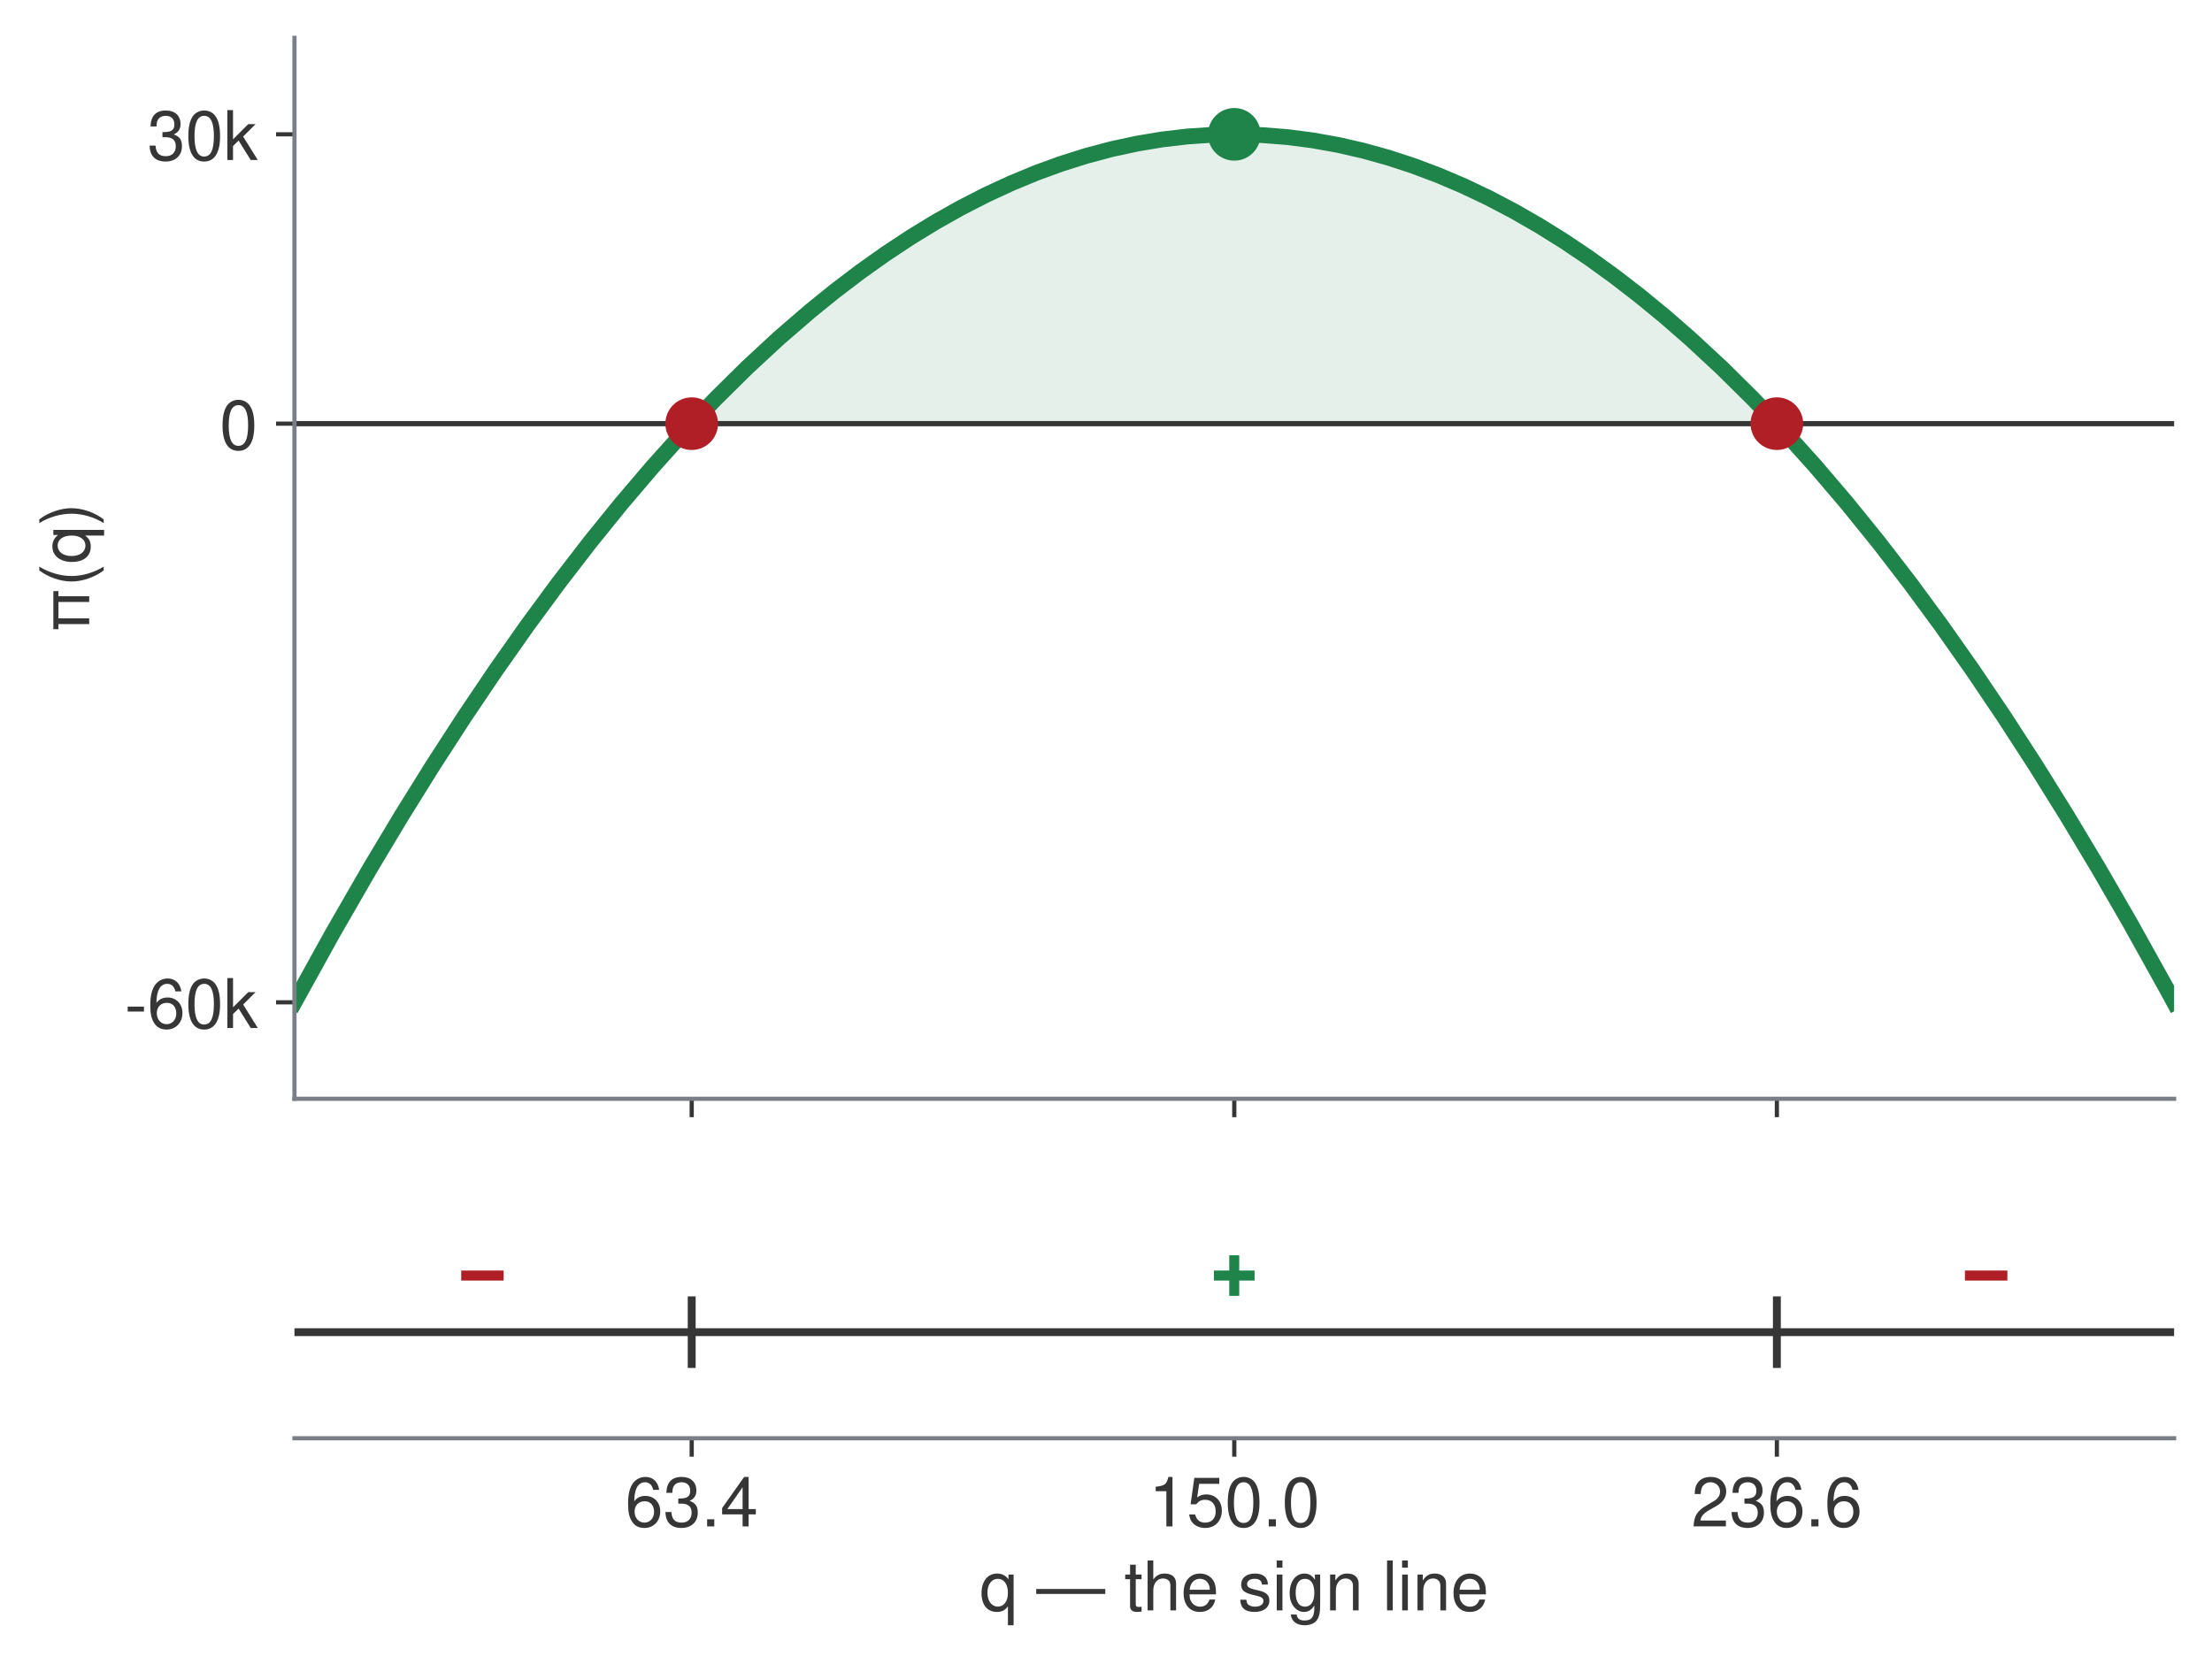
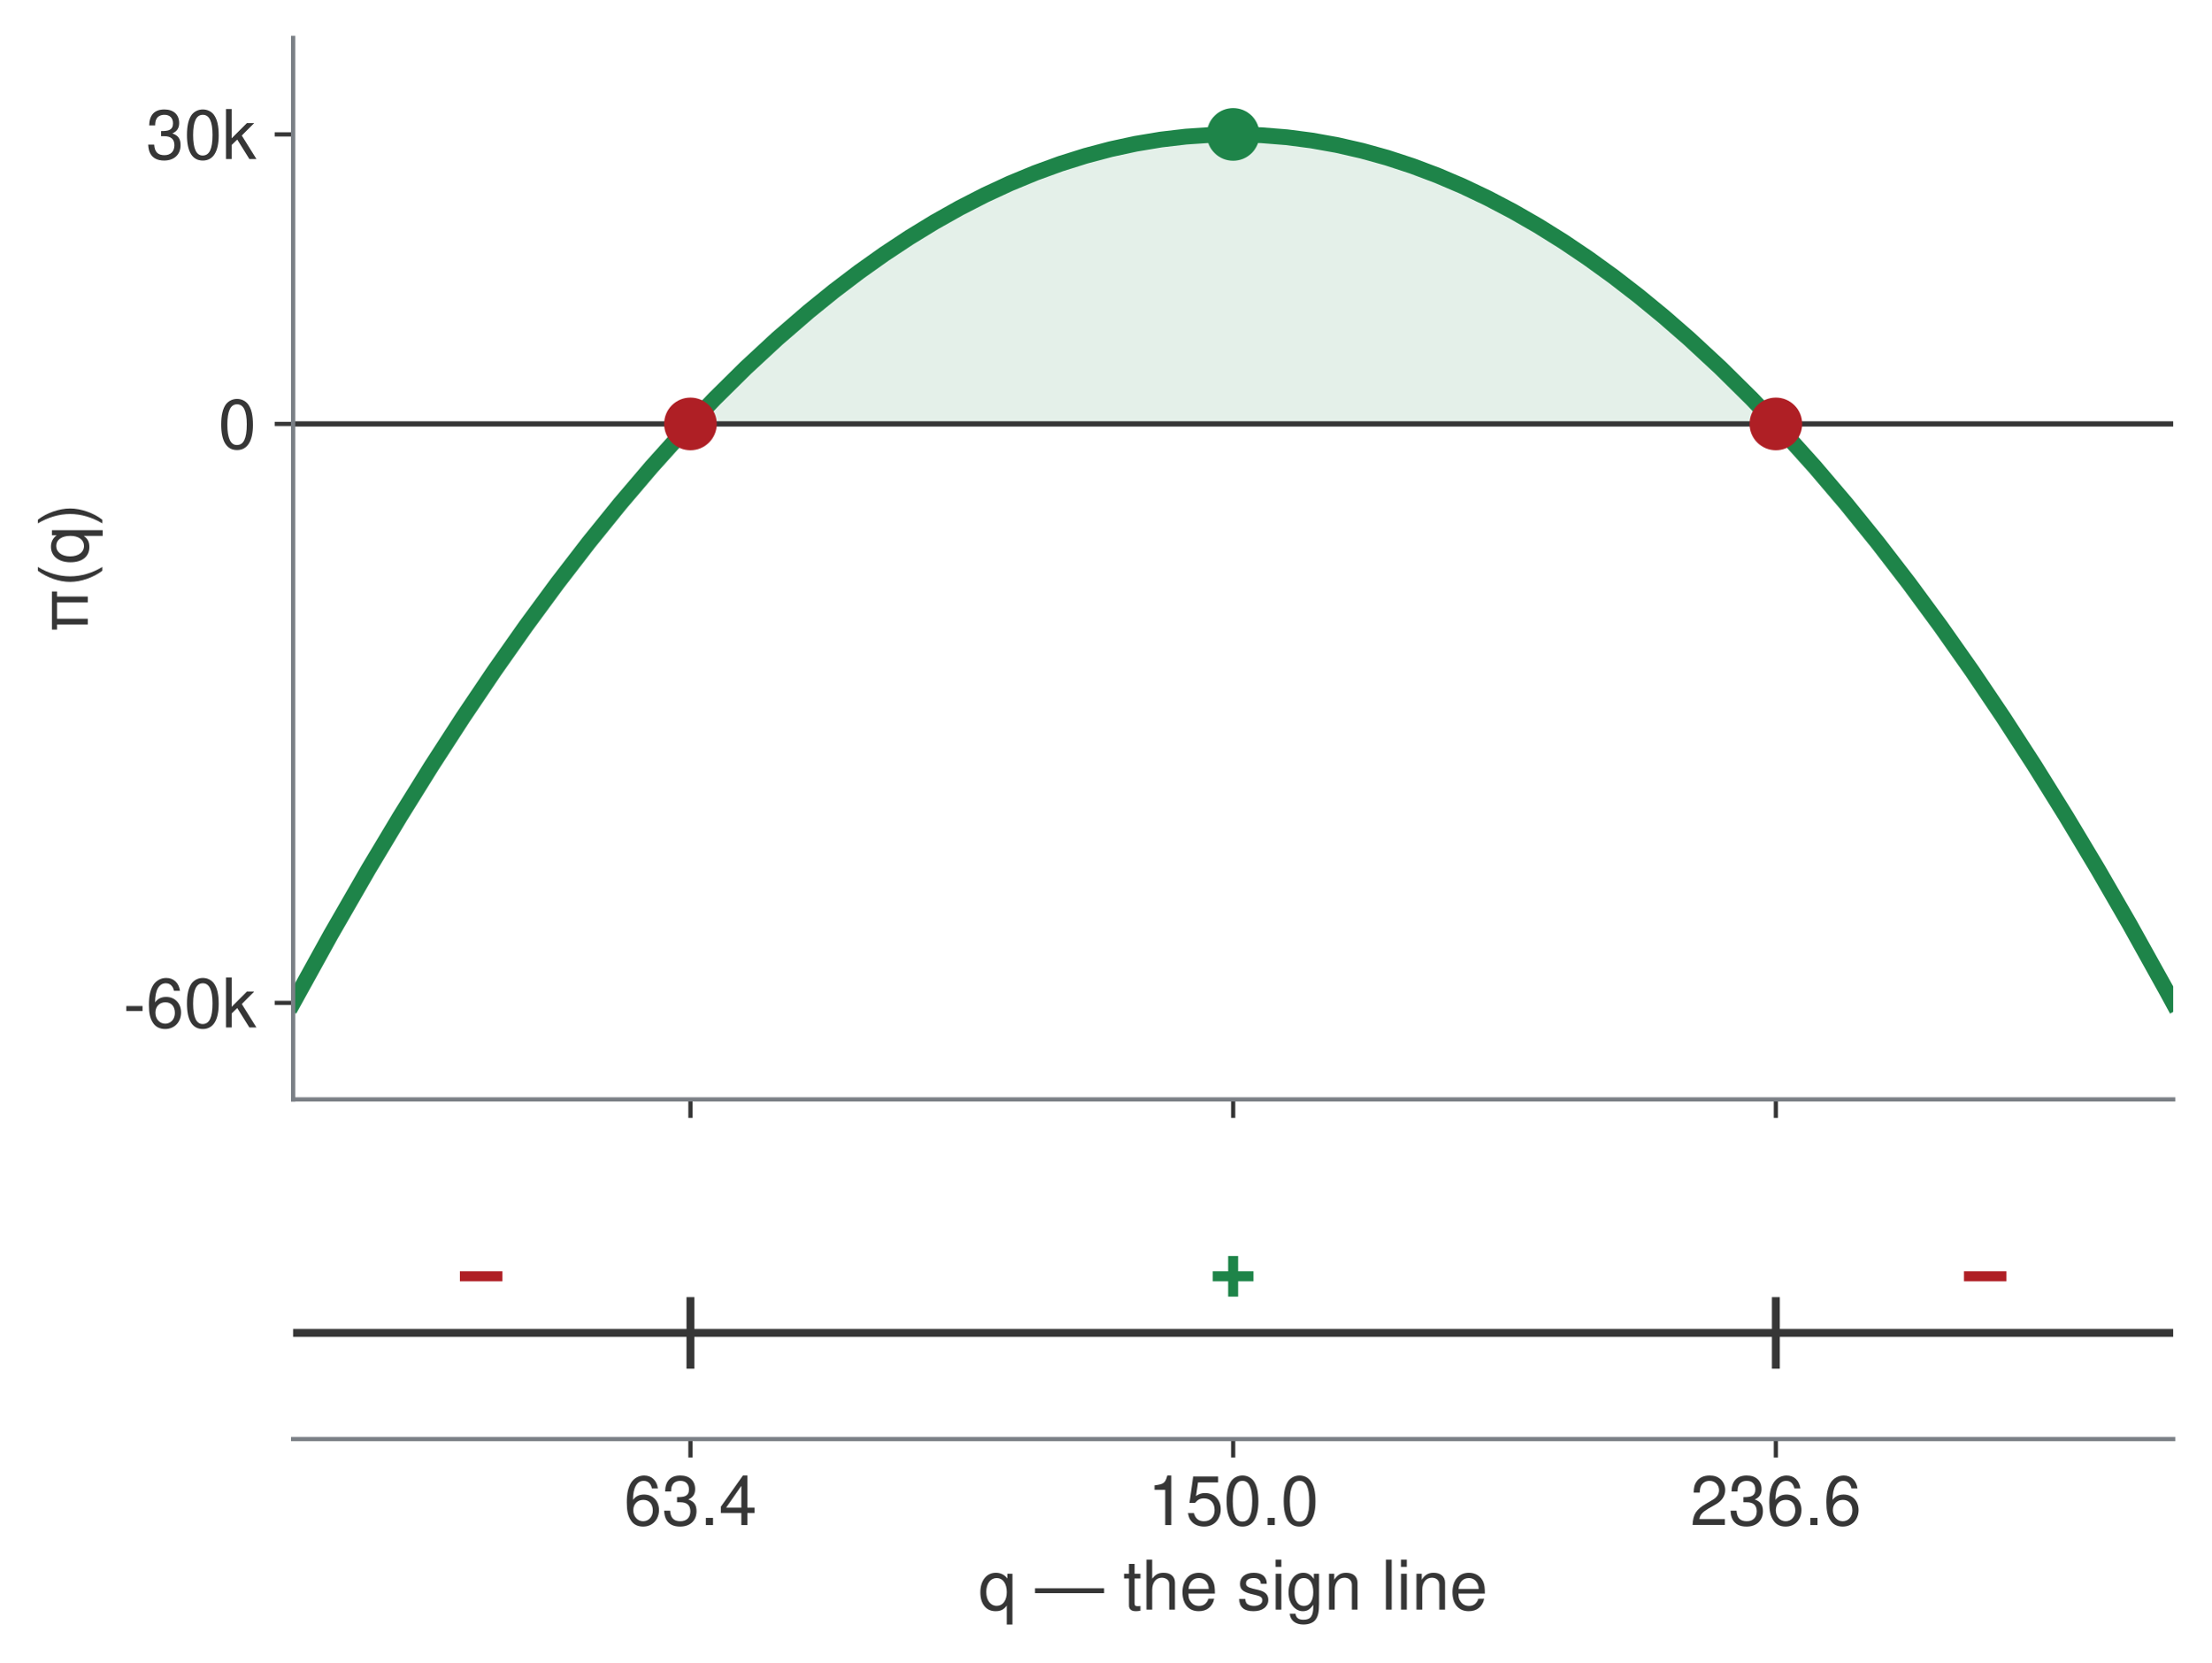
- <svg xmlns="http://www.w3.org/2000/svg" xmlns:xlink="http://www.w3.org/1999/xlink" width="420.267pt" height="316.097pt" viewBox="0 0 420.267 316.097" version="1.1">
+ <svg xmlns="http://www.w3.org/2000/svg" xmlns:xlink="http://www.w3.org/1999/xlink" width="419.995pt" height="315.779pt" viewBox="0 0 419.995 315.779" version="1.1">
  <defs>
    <style type="text/css">*{stroke-linejoin: round; stroke-linecap: butt}</style>
  </defs>
  <g id="figure_1">
    <g id="patch_1">
-       <path d="M 0 316.097  L 420.267 316.097  L 420.267 0  L 0 0  L 0 316.097  z " style="fill: none" />
+       <path d="M 0 315.779  L 419.995 315.779  L 419.995 0  L 0 0  L 0 315.779  z " style="fill: none" />
    </g>
    <g id="axes_1">
      <g id="patch_2">
-         <path d="M 55.947 208.8  L 413.067 208.8  L 413.067 7.2  L 55.947 7.2  L 55.947 208.8  z " style="fill: none" />
+         <path d="M 55.675 208.8  L 412.795 208.8  L 412.795 7.2  L 55.675 7.2  L 55.675 208.8  z " style="fill: none" />
      </g>
      <g id="FillBetweenPolyCollection_1">
        <defs>
-           <path id="md9c1135f8e" d="M 132.387 -235.588  L 132.387 -236.62  L 133.582 -237.875  L 134.776 -239.115  L 135.97 -240.34  L 137.165 -241.55  L 138.359 -242.746  L 139.553 -243.926  L 140.748 -245.092  L 141.942 -246.244  L 143.137 -247.38  L 144.331 -248.502  L 145.525 -249.609  L 146.72 -250.701  L 147.914 -251.779  L 149.108 -252.841  L 150.303 -253.889  L 151.497 -254.923  L 152.692 -255.941  L 153.886 -256.945  L 155.08 -257.934  L 156.275 -258.908  L 157.469 -259.867  L 158.664 -260.812  L 159.858 -261.742  L 161.052 -262.657  L 162.247 -263.557  L 163.441 -264.443  L 164.635 -265.314  L 165.83 -266.17  L 167.024 -267.011  L 168.219 -267.838  L 169.413 -268.649  L 170.607 -269.446  L 171.802 -270.229  L 172.996 -270.996  L 174.19 -271.749  L 175.385 -272.487  L 176.579 -273.21  L 177.774 -273.919  L 178.968 -274.612  L 180.162 -275.291  L 181.357 -275.956  L 182.551 -276.605  L 183.746 -277.24  L 184.94 -277.86  L 186.134 -278.465  L 187.329 -279.055  L 188.523 -279.631  L 189.717 -280.192  L 190.912 -280.738  L 192.106 -281.269  L 193.301 -281.786  L 194.495 -282.288  L 195.689 -282.775  L 196.884 -283.247  L 198.078 -283.705  L 199.272 -284.147  L 200.467 -284.576  L 201.661 -284.989  L 202.856 -285.387  L 204.05 -285.771  L 205.244 -286.14  L 206.439 -286.494  L 207.633 -286.834  L 208.828 -287.159  L 210.022 -287.469  L 211.216 -287.764  L 212.411 -288.044  L 213.605 -288.31  L 214.799 -288.561  L 215.994 -288.797  L 217.188 -289.018  L 218.383 -289.225  L 219.577 -289.417  L 220.771 -289.594  L 221.966 -289.756  L 223.16 -289.904  L 224.354 -290.037  L 225.549 -290.155  L 226.743 -290.258  L 227.938 -290.347  L 229.132 -290.421  L 230.326 -290.48  L 231.521 -290.524  L 232.715 -290.553  L 233.91 -290.568  L 235.104 -290.568  L 236.298 -290.553  L 237.493 -290.524  L 238.687 -290.48  L 239.881 -290.421  L 241.076 -290.347  L 242.27 -290.258  L 243.465 -290.155  L 244.659 -290.037  L 245.853 -289.904  L 247.048 -289.756  L 248.242 -289.594  L 249.436 -289.417  L 250.631 -289.225  L 251.825 -289.018  L 253.02 -288.797  L 254.214 -288.561  L 255.408 -288.31  L 256.603 -288.044  L 257.797 -287.764  L 258.992 -287.469  L 260.186 -287.159  L 261.38 -286.834  L 262.575 -286.494  L 263.769 -286.14  L 264.963 -285.771  L 266.158 -285.387  L 267.352 -284.989  L 268.547 -284.576  L 269.741 -284.147  L 270.935 -283.705  L 272.13 -283.247  L 273.324 -282.775  L 274.518 -282.288  L 275.713 -281.786  L 276.907 -281.269  L 278.102 -280.738  L 279.296 -280.192  L 280.49 -279.631  L 281.685 -279.055  L 282.879 -278.465  L 284.074 -277.86  L 285.268 -277.24  L 286.462 -276.605  L 287.657 -275.956  L 288.851 -275.291  L 290.045 -274.612  L 291.24 -273.919  L 292.434 -273.21  L 293.629 -272.487  L 294.823 -271.749  L 296.017 -270.996  L 297.212 -270.229  L 298.406 -269.446  L 299.6 -268.649  L 300.795 -267.838  L 301.989 -267.011  L 303.184 -266.17  L 304.378 -265.314  L 305.572 -264.443  L 306.767 -263.557  L 307.961 -262.657  L 309.156 -261.742  L 310.35 -260.812  L 311.544 -259.867  L 312.739 -258.908  L 313.933 -257.934  L 315.127 -256.945  L 316.322 -255.941  L 317.516 -254.923  L 318.711 -253.889  L 319.905 -252.841  L 321.099 -251.779  L 322.294 -250.701  L 323.488 -249.609  L 324.683 -248.502  L 325.877 -247.38  L 327.071 -246.244  L 328.266 -245.092  L 329.46 -243.926  L 330.654 -242.746  L 331.849 -241.55  L 333.043 -240.34  L 334.238 -239.115  L 335.432 -237.875  L 336.626 -236.62  L 336.626 -235.588  L 336.626 -235.588  L 335.432 -235.588  L 334.238 -235.588  L 333.043 -235.588  L 331.849 -235.588  L 330.654 -235.588  L 329.46 -235.588  L 328.266 -235.588  L 327.071 -235.588  L 325.877 -235.588  L 324.683 -235.588  L 323.488 -235.588  L 322.294 -235.588  L 321.099 -235.588  L 319.905 -235.588  L 318.711 -235.588  L 317.516 -235.588  L 316.322 -235.588  L 315.127 -235.588  L 313.933 -235.588  L 312.739 -235.588  L 311.544 -235.588  L 310.35 -235.588  L 309.156 -235.588  L 307.961 -235.588  L 306.767 -235.588  L 305.572 -235.588  L 304.378 -235.588  L 303.184 -235.588  L 301.989 -235.588  L 300.795 -235.588  L 299.6 -235.588  L 298.406 -235.588  L 297.212 -235.588  L 296.017 -235.588  L 294.823 -235.588  L 293.629 -235.588  L 292.434 -235.588  L 291.24 -235.588  L 290.045 -235.588  L 288.851 -235.588  L 287.657 -235.588  L 286.462 -235.588  L 285.268 -235.588  L 284.074 -235.588  L 282.879 -235.588  L 281.685 -235.588  L 280.49 -235.588  L 279.296 -235.588  L 278.102 -235.588  L 276.907 -235.588  L 275.713 -235.588  L 274.518 -235.588  L 273.324 -235.588  L 272.13 -235.588  L 270.935 -235.588  L 269.741 -235.588  L 268.547 -235.588  L 267.352 -235.588  L 266.158 -235.588  L 264.963 -235.588  L 263.769 -235.588  L 262.575 -235.588  L 261.38 -235.588  L 260.186 -235.588  L 258.992 -235.588  L 257.797 -235.588  L 256.603 -235.588  L 255.408 -235.588  L 254.214 -235.588  L 253.02 -235.588  L 251.825 -235.588  L 250.631 -235.588  L 249.436 -235.588  L 248.242 -235.588  L 247.048 -235.588  L 245.853 -235.588  L 244.659 -235.588  L 243.465 -235.588  L 242.27 -235.588  L 241.076 -235.588  L 239.881 -235.588  L 238.687 -235.588  L 237.493 -235.588  L 236.298 -235.588  L 235.104 -235.588  L 233.91 -235.588  L 232.715 -235.588  L 231.521 -235.588  L 230.326 -235.588  L 229.132 -235.588  L 227.938 -235.588  L 226.743 -235.588  L 225.549 -235.588  L 224.354 -235.588  L 223.16 -235.588  L 221.966 -235.588  L 220.771 -235.588  L 219.577 -235.588  L 218.383 -235.588  L 217.188 -235.588  L 215.994 -235.588  L 214.799 -235.588  L 213.605 -235.588  L 212.411 -235.588  L 211.216 -235.588  L 210.022 -235.588  L 208.828 -235.588  L 207.633 -235.588  L 206.439 -235.588  L 205.244 -235.588  L 204.05 -235.588  L 202.856 -235.588  L 201.661 -235.588  L 200.467 -235.588  L 199.272 -235.588  L 198.078 -235.588  L 196.884 -235.588  L 195.689 -235.588  L 194.495 -235.588  L 193.301 -235.588  L 192.106 -235.588  L 190.912 -235.588  L 189.717 -235.588  L 188.523 -235.588  L 187.329 -235.588  L 186.134 -235.588  L 184.94 -235.588  L 183.746 -235.588  L 182.551 -235.588  L 181.357 -235.588  L 180.162 -235.588  L 178.968 -235.588  L 177.774 -235.588  L 176.579 -235.588  L 175.385 -235.588  L 174.19 -235.588  L 172.996 -235.588  L 171.802 -235.588  L 170.607 -235.588  L 169.413 -235.588  L 168.219 -235.588  L 167.024 -235.588  L 165.83 -235.588  L 164.635 -235.588  L 163.441 -235.588  L 162.247 -235.588  L 161.052 -235.588  L 159.858 -235.588  L 158.664 -235.588  L 157.469 -235.588  L 156.275 -235.588  L 155.08 -235.588  L 153.886 -235.588  L 152.692 -235.588  L 151.497 -235.588  L 150.303 -235.588  L 149.108 -235.588  L 147.914 -235.588  L 146.72 -235.588  L 145.525 -235.588  L 144.331 -235.588  L 143.137 -235.588  L 141.942 -235.588  L 140.748 -235.588  L 139.553 -235.588  L 138.359 -235.588  L 137.165 -235.588  L 135.97 -235.588  L 134.776 -235.588  L 133.582 -235.588  L 132.387 -235.588  z " style="stroke: #1e8449; stroke-opacity: 0.12" />
+           <path id="m64be70739b" d="M 132.115 -235.27  L 132.115 -236.302  L 133.309 -237.557  L 134.504 -238.797  L 135.698 -240.022  L 136.892 -241.232  L 138.087 -242.428  L 139.281 -243.608  L 140.476 -244.774  L 141.67 -245.926  L 142.864 -247.062  L 144.059 -248.184  L 145.253 -249.291  L 146.448 -250.383  L 147.642 -251.461  L 148.836 -252.524  L 150.031 -253.571  L 151.225 -254.605  L 152.419 -255.623  L 153.614 -256.627  L 154.808 -257.616  L 156.003 -258.59  L 157.197 -259.549  L 158.391 -260.494  L 159.586 -261.424  L 160.78 -262.339  L 161.974 -263.239  L 163.169 -264.125  L 164.363 -264.996  L 165.558 -265.852  L 166.752 -266.693  L 167.946 -267.52  L 169.141 -268.332  L 170.335 -269.129  L 171.53 -269.911  L 172.724 -270.678  L 173.918 -271.431  L 175.113 -272.169  L 176.307 -272.892  L 177.501 -273.601  L 178.696 -274.295  L 179.89 -274.974  L 181.085 -275.638  L 182.279 -276.287  L 183.473 -276.922  L 184.668 -277.542  L 185.862 -278.147  L 187.056 -278.737  L 188.251 -279.313  L 189.445 -279.874  L 190.64 -280.42  L 191.834 -280.951  L 193.028 -281.468  L 194.223 -281.97  L 195.417 -282.457  L 196.612 -282.929  L 197.806 -283.387  L 199 -283.83  L 200.195 -284.258  L 201.389 -284.671  L 202.583 -285.069  L 203.778 -285.453  L 204.972 -285.822  L 206.167 -286.176  L 207.361 -286.516  L 208.555 -286.841  L 209.75 -287.151  L 210.944 -287.446  L 212.138 -287.726  L 213.333 -287.992  L 214.527 -288.243  L 215.722 -288.479  L 216.916 -288.7  L 218.11 -288.907  L 219.305 -289.099  L 220.499 -289.276  L 221.694 -289.438  L 222.888 -289.586  L 224.082 -289.719  L 225.277 -289.837  L 226.471 -289.94  L 227.665 -290.029  L 228.86 -290.103  L 230.054 -290.162  L 231.249 -290.206  L 232.443 -290.235  L 233.637 -290.25  L 234.832 -290.25  L 236.026 -290.235  L 237.22 -290.206  L 238.415 -290.162  L 239.609 -290.103  L 240.804 -290.029  L 241.998 -289.94  L 243.192 -289.837  L 244.387 -289.719  L 245.581 -289.586  L 246.776 -289.438  L 247.97 -289.276  L 249.164 -289.099  L 250.359 -288.907  L 251.553 -288.7  L 252.747 -288.479  L 253.942 -288.243  L 255.136 -287.992  L 256.331 -287.726  L 257.525 -287.446  L 258.719 -287.151  L 259.914 -286.841  L 261.108 -286.516  L 262.302 -286.176  L 263.497 -285.822  L 264.691 -285.453  L 265.886 -285.069  L 267.08 -284.671  L 268.274 -284.258  L 269.469 -283.83  L 270.663 -283.387  L 271.858 -282.929  L 273.052 -282.457  L 274.246 -281.97  L 275.441 -281.468  L 276.635 -280.951  L 277.829 -280.42  L 279.024 -279.874  L 280.218 -279.313  L 281.413 -278.737  L 282.607 -278.147  L 283.801 -277.542  L 284.996 -276.922  L 286.19 -276.287  L 287.384 -275.638  L 288.579 -274.974  L 289.773 -274.295  L 290.968 -273.601  L 292.162 -272.892  L 293.356 -272.169  L 294.551 -271.431  L 295.745 -270.678  L 296.94 -269.911  L 298.134 -269.129  L 299.328 -268.332  L 300.523 -267.52  L 301.717 -266.693  L 302.911 -265.852  L 304.106 -264.996  L 305.3 -264.125  L 306.495 -263.239  L 307.689 -262.339  L 308.883 -261.424  L 310.078 -260.494  L 311.272 -259.549  L 312.467 -258.59  L 313.661 -257.616  L 314.855 -256.627  L 316.05 -255.623  L 317.244 -254.605  L 318.438 -253.571  L 319.633 -252.524  L 320.827 -251.461  L 322.022 -250.383  L 323.216 -249.291  L 324.41 -248.184  L 325.605 -247.062  L 326.799 -245.926  L 327.993 -244.774  L 329.188 -243.608  L 330.382 -242.428  L 331.577 -241.232  L 332.771 -240.022  L 333.965 -238.797  L 335.16 -237.557  L 336.354 -236.302  L 336.354 -235.27  L 336.354 -235.27  L 335.16 -235.27  L 333.965 -235.27  L 332.771 -235.27  L 331.577 -235.27  L 330.382 -235.27  L 329.188 -235.27  L 327.993 -235.27  L 326.799 -235.27  L 325.605 -235.27  L 324.41 -235.27  L 323.216 -235.27  L 322.022 -235.27  L 320.827 -235.27  L 319.633 -235.27  L 318.438 -235.27  L 317.244 -235.27  L 316.05 -235.27  L 314.855 -235.27  L 313.661 -235.27  L 312.467 -235.27  L 311.272 -235.27  L 310.078 -235.27  L 308.883 -235.27  L 307.689 -235.27  L 306.495 -235.27  L 305.3 -235.27  L 304.106 -235.27  L 302.911 -235.27  L 301.717 -235.27  L 300.523 -235.27  L 299.328 -235.27  L 298.134 -235.27  L 296.94 -235.27  L 295.745 -235.27  L 294.551 -235.27  L 293.356 -235.27  L 292.162 -235.27  L 290.968 -235.27  L 289.773 -235.27  L 288.579 -235.27  L 287.384 -235.27  L 286.19 -235.27  L 284.996 -235.27  L 283.801 -235.27  L 282.607 -235.27  L 281.413 -235.27  L 280.218 -235.27  L 279.024 -235.27  L 277.829 -235.27  L 276.635 -235.27  L 275.441 -235.27  L 274.246 -235.27  L 273.052 -235.27  L 271.858 -235.27  L 270.663 -235.27  L 269.469 -235.27  L 268.274 -235.27  L 267.08 -235.27  L 265.886 -235.27  L 264.691 -235.27  L 263.497 -235.27  L 262.302 -235.27  L 261.108 -235.27  L 259.914 -235.27  L 258.719 -235.27  L 257.525 -235.27  L 256.331 -235.27  L 255.136 -235.27  L 253.942 -235.27  L 252.747 -235.27  L 251.553 -235.27  L 250.359 -235.27  L 249.164 -235.27  L 247.97 -235.27  L 246.776 -235.27  L 245.581 -235.27  L 244.387 -235.27  L 243.192 -235.27  L 241.998 -235.27  L 240.804 -235.27  L 239.609 -235.27  L 238.415 -235.27  L 237.22 -235.27  L 236.026 -235.27  L 234.832 -235.27  L 233.637 -235.27  L 232.443 -235.27  L 231.249 -235.27  L 230.054 -235.27  L 228.86 -235.27  L 227.665 -235.27  L 226.471 -235.27  L 225.277 -235.27  L 224.082 -235.27  L 222.888 -235.27  L 221.694 -235.27  L 220.499 -235.27  L 219.305 -235.27  L 218.11 -235.27  L 216.916 -235.27  L 215.722 -235.27  L 214.527 -235.27  L 213.333 -235.27  L 212.138 -235.27  L 210.944 -235.27  L 209.75 -235.27  L 208.555 -235.27  L 207.361 -235.27  L 206.167 -235.27  L 204.972 -235.27  L 203.778 -235.27  L 202.583 -235.27  L 201.389 -235.27  L 200.195 -235.27  L 199 -235.27  L 197.806 -235.27  L 196.612 -235.27  L 195.417 -235.27  L 194.223 -235.27  L 193.028 -235.27  L 191.834 -235.27  L 190.64 -235.27  L 189.445 -235.27  L 188.251 -235.27  L 187.056 -235.27  L 185.862 -235.27  L 184.668 -235.27  L 183.473 -235.27  L 182.279 -235.27  L 181.085 -235.27  L 179.89 -235.27  L 178.696 -235.27  L 177.501 -235.27  L 176.307 -235.27  L 175.113 -235.27  L 173.918 -235.27  L 172.724 -235.27  L 171.53 -235.27  L 170.335 -235.27  L 169.141 -235.27  L 167.946 -235.27  L 166.752 -235.27  L 165.558 -235.27  L 164.363 -235.27  L 163.169 -235.27  L 161.974 -235.27  L 160.78 -235.27  L 159.586 -235.27  L 158.391 -235.27  L 157.197 -235.27  L 156.003 -235.27  L 154.808 -235.27  L 153.614 -235.27  L 152.419 -235.27  L 151.225 -235.27  L 150.031 -235.27  L 148.836 -235.27  L 147.642 -235.27  L 146.448 -235.27  L 145.253 -235.27  L 144.059 -235.27  L 142.864 -235.27  L 141.67 -235.27  L 140.476 -235.27  L 139.281 -235.27  L 138.087 -235.27  L 136.892 -235.27  L 135.698 -235.27  L 134.504 -235.27  L 133.309 -235.27  L 132.115 -235.27  z " style="stroke: #1e8449; stroke-opacity: 0.12" />
        </defs>
-         <g clip-path="url(#p215c92e800)">
-           <use xlink:href="#md9c1135f8e" x="0" y="316.097" style="fill: #1e8449; fill-opacity: 0.12; stroke: #1e8449; stroke-opacity: 0.12" />
+         <g clip-path="url(#p2e5db8bab7)">
+           <use xlink:href="#m64be70739b" x="0" y="315.779" style="fill: #1e8449; fill-opacity: 0.12; stroke: #1e8449; stroke-opacity: 0.12" />
        </g>
      </g>
      <g id="matplotlib.axis_1">
        <g id="xtick_1">
          <g id="line2d_1">
            <defs>
-               <path id="m47dff48ed7" d="M 0 0  L 0 3.5  " style="stroke: #363636; stroke-width: 0.8" />
+               <path id="me9204f0bdf" d="M 0 0  L 0 3.5  " style="stroke: #363636; stroke-width: 0.8" />
            </defs>
            <g>
-               <use xlink:href="#m47dff48ed7" x="131.418" y="208.8" style="fill: #363636; stroke: #363636; stroke-width: 0.8" />
+               <use xlink:href="#me9204f0bdf" x="131.146" y="208.8" style="fill: #363636; stroke: #363636; stroke-width: 0.8" />
            </g>
          </g>
        </g>
        <g id="xtick_2">
          <g id="line2d_2">
            <g>
-               <use xlink:href="#m47dff48ed7" x="234.507" y="208.8" style="fill: #363636; stroke: #363636; stroke-width: 0.8" />
+               <use xlink:href="#me9204f0bdf" x="234.235" y="208.8" style="fill: #363636; stroke: #363636; stroke-width: 0.8" />
            </g>
          </g>
        </g>
        <g id="xtick_3">
          <g id="line2d_3">
            <g>
-               <use xlink:href="#m47dff48ed7" x="337.595" y="208.8" style="fill: #363636; stroke: #363636; stroke-width: 0.8" />
+               <use xlink:href="#me9204f0bdf" x="337.323" y="208.8" style="fill: #363636; stroke: #363636; stroke-width: 0.8" />
            </g>
          </g>
        </g>
      </g>
      <g id="matplotlib.axis_2">
        <g id="ytick_1">
          <g id="line2d_4">
            <defs>
-               <path id="m8836c64fd2" d="M 0 0  L -3.5 0  " style="stroke: #363636; stroke-width: 0.8" />
+               <path id="mfa2b23b897" d="M 0 0  L -3.5 0  " style="stroke: #363636; stroke-width: 0.8" />
            </defs>
            <g>
-               <use xlink:href="#m8836c64fd2" x="55.947" y="190.473" style="fill: #363636; stroke: #363636; stroke-width: 0.8" />
+               <use xlink:href="#mfa2b23b897" x="55.675" y="190.473" style="fill: #363636; stroke: #363636; stroke-width: 0.8" />
            </g>
          </g>
          <g id="text_1">
-             <text style="font-size: 13px; font-family: 'Source Sans 3', 'Source Sans Pro', 'Helvetica', 'Arial'; text-anchor: end; fill: #363636" x="48.947" y="195.348" transform="rotate(-0 48.94672 195.3477)">-60k</text>
+             <text style="font-size: 13px; font-family: 'Source Sans 3', 'Source Sans Pro', 'Helvetica', 'Arial'; text-anchor: end; fill: #363636" x="48.675" y="195.135" transform="rotate(-0 48.67453 195.1355)">-60k</text>
          </g>
        </g>
        <g id="ytick_2">
          <g id="line2d_5">
            <g>
-               <use xlink:href="#m8836c64fd2" x="55.947" y="80.509" style="fill: #363636; stroke: #363636; stroke-width: 0.8" />
+               <use xlink:href="#mfa2b23b897" x="55.675" y="80.509" style="fill: #363636; stroke: #363636; stroke-width: 0.8" />
            </g>
          </g>
          <g id="text_2">
-             <text style="font-size: 13px; font-family: 'Source Sans 3', 'Source Sans Pro', 'Helvetica', 'Arial'; text-anchor: end; fill: #363636" x="48.947" y="85.384" transform="rotate(-0 48.94672 85.38409)">0</text>
+             <text style="font-size: 13px; font-family: 'Source Sans 3', 'Source Sans Pro', 'Helvetica', 'Arial'; text-anchor: end; fill: #363636" x="48.675" y="85.172" transform="rotate(-0 48.67453 85.17182)">0</text>
          </g>
        </g>
        <g id="ytick_3">
          <g id="line2d_6">
            <g>
-               <use xlink:href="#m8836c64fd2" x="55.947" y="25.527" style="fill: #363636; stroke: #363636; stroke-width: 0.8" />
+               <use xlink:href="#mfa2b23b897" x="55.675" y="25.527" style="fill: #363636; stroke: #363636; stroke-width: 0.8" />
            </g>
          </g>
          <g id="text_3">
-             <text style="font-size: 13px; font-family: 'Source Sans 3', 'Source Sans Pro', 'Helvetica', 'Arial'; text-anchor: end; fill: #363636" x="48.947" y="30.402" transform="rotate(-0 48.94672 30.40227)">30k</text>
+             <text style="font-size: 13px; font-family: 'Source Sans 3', 'Source Sans Pro', 'Helvetica', 'Arial'; text-anchor: end; fill: #363636" x="48.675" y="30.19" transform="rotate(-0 48.67453 30.19001)">30k</text>
          </g>
        </g>
        <g id="text_4">
-           <text style="font-size: 13px; font-family: 'Source Sans 3', 'Source Sans Pro', 'Helvetica', 'Arial'; text-anchor: middle; fill: #363636" x="16.95" y="108" transform="rotate(-90 16.95 108)">π(q)</text>
+           <text style="font-size: 13px; font-family: 'Source Sans 3', 'Source Sans Pro', 'Helvetica', 'Arial'; text-anchor: middle; fill: #363636" x="16.678" y="108" transform="rotate(-90 16.67781 108)">π(q)</text>
        </g>
      </g>
      <g id="line2d_7">
-         <path d="M 55.947 190.473  L 63.113 177.499  L 70.279 165.056  L 76.251 155.093  L 82.223 145.499  L 88.195 136.274  L 94.167 127.418  L 100.139 118.931  L 106.111 110.813  L 112.083 103.064  L 118.055 95.684  L 124.026 88.673  L 129.998 82.031  L 135.97 75.758  L 141.942 69.854  L 147.914 64.319  L 153.886 59.153  L 158.664 55.285  L 163.441 51.654  L 168.219 48.26  L 172.996 45.101  L 177.774 42.178  L 182.551 39.492  L 187.329 37.042  L 192.106 34.828  L 196.884 32.85  L 201.661 31.108  L 206.439 29.603  L 211.216 28.334  L 215.994 27.3  L 220.771 26.503  L 225.549 25.942  L 230.326 25.618  L 235.104 25.529  L 239.881 25.677  L 244.659 26.06  L 249.436 26.68  L 254.214 27.536  L 258.992 28.629  L 263.769 29.957  L 268.547 31.522  L 273.324 33.322  L 278.102 35.359  L 282.879 37.632  L 287.657 40.142  L 292.434 42.887  L 297.212 45.868  L 301.989 49.086  L 306.767 52.54  L 311.544 56.23  L 316.322 60.156  L 321.099 64.319  L 327.071 69.854  L 333.043 75.758  L 339.015 82.031  L 344.987 88.673  L 350.959 95.684  L 356.931 103.064  L 362.903 110.813  L 368.875 118.931  L 374.847 127.418  L 380.818 136.274  L 386.79 145.499  L 392.762 155.093  L 398.734 165.056  L 404.706 175.388  L 411.872 188.273  L 413.067 190.473  L 413.067 190.473  " clip-path="url(#p215c92e800)" style="fill: none; stroke: #1e8449; stroke-width: 3; stroke-linecap: square" />
+         <path d="M 55.675 190.473  L 62.841 177.499  L 70.007 165.056  L 75.979 155.093  L 81.951 145.499  L 87.923 136.274  L 93.895 127.418  L 99.867 118.931  L 105.839 110.813  L 111.81 103.064  L 117.782 95.684  L 123.754 88.673  L 129.726 82.031  L 135.698 75.758  L 141.67 69.854  L 147.642 64.319  L 153.614 59.153  L 158.391 55.285  L 163.169 51.654  L 167.946 48.26  L 172.724 45.101  L 177.501 42.178  L 182.279 39.492  L 187.056 37.042  L 191.834 34.828  L 196.612 32.85  L 201.389 31.108  L 206.167 29.603  L 210.944 28.334  L 215.722 27.3  L 220.499 26.503  L 225.277 25.942  L 230.054 25.618  L 234.832 25.529  L 239.609 25.677  L 244.387 26.06  L 249.164 26.68  L 253.942 27.536  L 258.719 28.629  L 263.497 29.957  L 268.274 31.522  L 273.052 33.322  L 277.829 35.359  L 282.607 37.632  L 287.384 40.142  L 292.162 42.887  L 296.94 45.868  L 301.717 49.086  L 306.495 52.54  L 311.272 56.23  L 316.05 60.156  L 320.827 64.319  L 326.799 69.854  L 332.771 75.758  L 338.743 82.031  L 344.715 88.673  L 350.687 95.684  L 356.659 103.064  L 362.631 110.813  L 368.602 118.931  L 374.574 127.418  L 380.546 136.274  L 386.518 145.499  L 392.49 155.093  L 398.462 165.056  L 404.434 175.388  L 411.6 188.273  L 412.795 190.473  L 412.795 190.473  " clip-path="url(#p2e5db8bab7)" style="fill: none; stroke: #1e8449; stroke-width: 3; stroke-linecap: square" />
      </g>
      <g id="line2d_8">
-         <path d="M 55.947 80.509  L 413.067 80.509  " clip-path="url(#p215c92e800)" style="fill: none; stroke: #363636; stroke-linecap: square" />
+         <path d="M 55.675 80.509  L 412.795 80.509  " clip-path="url(#p2e5db8bab7)" style="fill: none; stroke: #363636; stroke-linecap: square" />
      </g>
      <g id="line2d_9">
        <defs>
-           <path id="md53c0f28d5" d="M 0 4.5  C 1.193 4.5 2.338 4.026 3.182 3.182  C 4.026 2.338 4.5 1.193 4.5 0  C 4.5 -1.193 4.026 -2.338 3.182 -3.182  C 2.338 -4.026 1.193 -4.5 0 -4.5  C -1.193 -4.5 -2.338 -4.026 -3.182 -3.182  C -4.026 -2.338 -4.5 -1.193 -4.5 0  C -4.5 1.193 -4.026 2.338 -3.182 3.182  C -2.338 4.026 -1.193 4.5 0 4.5  z " style="stroke: #af1f25" />
+           <path id="mca77b1824d" d="M 0 4.5  C 1.193 4.5 2.338 4.026 3.182 3.182  C 4.026 2.338 4.5 1.193 4.5 0  C 4.5 -1.193 4.026 -2.338 3.182 -3.182  C 2.338 -4.026 1.193 -4.5 0 -4.5  C -1.193 -4.5 -2.338 -4.026 -3.182 -3.182  C -4.026 -2.338 -4.5 -1.193 -4.5 0  C -4.5 1.193 -4.026 2.338 -3.182 3.182  C -2.338 4.026 -1.193 4.5 0 4.5  z " style="stroke: #af1f25" />
        </defs>
-         <g clip-path="url(#p215c92e800)">
-           <use xlink:href="#md53c0f28d5" x="131.418" y="80.509" style="fill: #af1f25; stroke: #af1f25" />
-           <use xlink:href="#md53c0f28d5" x="337.595" y="80.509" style="fill: #af1f25; stroke: #af1f25" />
+         <g clip-path="url(#p2e5db8bab7)">
+           <use xlink:href="#mca77b1824d" x="131.146" y="80.509" style="fill: #af1f25; stroke: #af1f25" />
+           <use xlink:href="#mca77b1824d" x="337.323" y="80.509" style="fill: #af1f25; stroke: #af1f25" />
        </g>
      </g>
      <g id="line2d_10">
        <defs>
-           <path id="ma21ee95898" d="M 0 4.5  C 1.193 4.5 2.338 4.026 3.182 3.182  C 4.026 2.338 4.5 1.193 4.5 0  C 4.5 -1.193 4.026 -2.338 3.182 -3.182  C 2.338 -4.026 1.193 -4.5 0 -4.5  C -1.193 -4.5 -2.338 -4.026 -3.182 -3.182  C -4.026 -2.338 -4.5 -1.193 -4.5 0  C -4.5 1.193 -4.026 2.338 -3.182 3.182  C -2.338 4.026 -1.193 4.5 0 4.5  z " style="stroke: #1e8449" />
+           <path id="mabc9201191" d="M 0 4.5  C 1.193 4.5 2.338 4.026 3.182 3.182  C 4.026 2.338 4.5 1.193 4.5 0  C 4.5 -1.193 4.026 -2.338 3.182 -3.182  C 2.338 -4.026 1.193 -4.5 0 -4.5  C -1.193 -4.5 -2.338 -4.026 -3.182 -3.182  C -4.026 -2.338 -4.5 -1.193 -4.5 0  C -4.5 1.193 -4.026 2.338 -3.182 3.182  C -2.338 4.026 -1.193 4.5 0 4.5  z " style="stroke: #1e8449" />
        </defs>
-         <g clip-path="url(#p215c92e800)">
-           <use xlink:href="#ma21ee95898" x="234.507" y="25.527" style="fill: #1e8449; stroke: #1e8449" />
+         <g clip-path="url(#p2e5db8bab7)">
+           <use xlink:href="#mabc9201191" x="234.235" y="25.527" style="fill: #1e8449; stroke: #1e8449" />
        </g>
      </g>
      <g id="patch_3">
-         <path d="M 55.947 208.8  L 55.947 7.2  " style="fill: none; stroke: #7a7f85; stroke-width: 0.8; stroke-linejoin: miter; stroke-linecap: square" />
+         <path d="M 55.675 208.8  L 55.675 7.2  " style="fill: none; stroke: #7a7f85; stroke-width: 0.8; stroke-linejoin: miter; stroke-linecap: square" />
      </g>
      <g id="patch_4">
-         <path d="M 55.947 208.8  L 413.067 208.8  " style="fill: none; stroke: #7a7f85; stroke-width: 0.8; stroke-linejoin: miter; stroke-linecap: square" />
+         <path d="M 55.675 208.8  L 412.795 208.8  " style="fill: none; stroke: #7a7f85; stroke-width: 0.8; stroke-linejoin: miter; stroke-linecap: square" />
      </g>
    </g>
    <g id="axes_2">
      <g id="patch_5">
-         <path d="M 55.947 273.312  L 413.067 273.312  L 413.067 232.992  L 55.947 232.992  L 55.947 273.312  z " style="fill: none" />
+         <path d="M 55.675 273.312  L 412.795 273.312  L 412.795 232.992  L 55.675 232.992  L 55.675 273.312  z " style="fill: none" />
      </g>
      <g id="matplotlib.axis_3">
        <g id="xtick_4">
          <g id="line2d_11">
            <g>
-               <use xlink:href="#m47dff48ed7" x="131.418" y="273.312" style="fill: #363636; stroke: #363636; stroke-width: 0.8" />
+               <use xlink:href="#me9204f0bdf" x="131.146" y="273.312" style="fill: #363636; stroke: #363636; stroke-width: 0.8" />
            </g>
          </g>
          <g id="text_5">
-             <text style="font-size: 13px; font-family: 'Source Sans 3', 'Source Sans Pro', 'Helvetica', 'Arial'; text-anchor: middle; fill: #363636" x="131.418" y="290.062" transform="rotate(-0 131.4181 290.062)">63.4</text>
+             <text style="font-size: 13px; font-family: 'Source Sans 3', 'Source Sans Pro', 'Helvetica', 'Arial'; text-anchor: middle; fill: #363636" x="131.146" y="289.637" transform="rotate(-0 131.1459 289.6375)">63.4</text>
          </g>
        </g>
        <g id="xtick_5">
          <g id="line2d_12">
            <g>
-               <use xlink:href="#m47dff48ed7" x="234.507" y="273.312" style="fill: #363636; stroke: #363636; stroke-width: 0.8" />
+               <use xlink:href="#me9204f0bdf" x="234.235" y="273.312" style="fill: #363636; stroke: #363636; stroke-width: 0.8" />
            </g>
          </g>
          <g id="text_6">
-             <text style="font-size: 13px; font-family: 'Source Sans 3', 'Source Sans Pro', 'Helvetica', 'Arial'; text-anchor: middle; fill: #363636" x="234.507" y="290.062" transform="rotate(-0 234.5067 290.062)">150.0</text>
+             <text style="font-size: 13px; font-family: 'Source Sans 3', 'Source Sans Pro', 'Helvetica', 'Arial'; text-anchor: middle; fill: #363636" x="234.235" y="289.637" transform="rotate(-0 234.2345 289.6375)">150.0</text>
          </g>
        </g>
        <g id="xtick_6">
          <g id="line2d_13">
            <g>
-               <use xlink:href="#m47dff48ed7" x="337.595" y="273.312" style="fill: #363636; stroke: #363636; stroke-width: 0.8" />
+               <use xlink:href="#me9204f0bdf" x="337.323" y="273.312" style="fill: #363636; stroke: #363636; stroke-width: 0.8" />
            </g>
          </g>
          <g id="text_7">
-             <text style="font-size: 13px; font-family: 'Source Sans 3', 'Source Sans Pro', 'Helvetica', 'Arial'; text-anchor: middle; fill: #363636" x="337.595" y="290.062" transform="rotate(-0 337.5954 290.062)">236.6</text>
+             <text style="font-size: 13px; font-family: 'Source Sans 3', 'Source Sans Pro', 'Helvetica', 'Arial'; text-anchor: middle; fill: #363636" x="337.323" y="289.637" transform="rotate(-0 337.3232 289.6375)">236.6</text>
          </g>
        </g>
        <g id="text_8">
-           <text style="font-size: 13px; font-family: 'Source Sans 3', 'Source Sans Pro', 'Helvetica', 'Arial'; text-anchor: middle; fill: #363636" x="234.507" y="306.021" transform="rotate(-0 234.5067 306.021)">q  —  the sign line</text>
+           <text style="font-size: 13px; font-family: 'Source Sans 3', 'Source Sans Pro', 'Helvetica', 'Arial'; text-anchor: middle; fill: #363636" x="234.235" y="305.703" transform="rotate(-0 234.2345 305.7031)">q  —  the sign line</text>
        </g>
      </g>
      <g id="matplotlib.axis_4" />
      <g id="line2d_14">
-         <path d="M 55.947 253.152  L 413.067 253.152  " clip-path="url(#p021e25bb06)" style="fill: none; stroke: #363636; stroke-width: 1.5; stroke-linecap: square" />
+         <path d="M 55.675 253.152  L 412.795 253.152  " clip-path="url(#p75e9be0693)" style="fill: none; stroke: #363636; stroke-width: 1.5; stroke-linecap: square" />
      </g>
      <g id="line2d_15">
-         <path d="M 131.418 259.2  L 131.418 247.104  " clip-path="url(#p021e25bb06)" style="fill: none; stroke: #363636; stroke-width: 1.5; stroke-linecap: square" />
+         <path d="M 131.146 259.2  L 131.146 247.104  " clip-path="url(#p75e9be0693)" style="fill: none; stroke: #363636; stroke-width: 1.5; stroke-linecap: square" />
      </g>
      <g id="line2d_16">
-         <path d="M 337.595 259.2  L 337.595 247.104  " clip-path="url(#p021e25bb06)" style="fill: none; stroke: #363636; stroke-width: 1.5; stroke-linecap: square" />
+         <path d="M 337.323 259.2  L 337.323 247.104  " clip-path="url(#p75e9be0693)" style="fill: none; stroke: #363636; stroke-width: 1.5; stroke-linecap: square" />
      </g>
      <g id="patch_6">
-         <path d="M 55.947 273.312  L 413.067 273.312  " style="fill: none; stroke: #7a7f85; stroke-width: 0.8; stroke-linejoin: miter; stroke-linecap: square" />
+         <path d="M 55.675 273.312  L 412.795 273.312  " style="fill: none; stroke: #7a7f85; stroke-width: 0.8; stroke-linejoin: miter; stroke-linecap: square" />
      </g>
      <g id="text_9">
-         <text style="font-weight: 700; font-size: 16px; font-family: 'Source Sans 3', 'Source Sans Pro', 'Helvetica', 'Arial'; text-anchor: middle; fill: #af1f25" x="91.659" y="246.096" transform="rotate(-0 91.65872 246.096)">−</text>
+         <text style="font-weight: 700; font-size: 16px; font-family: 'Source Sans 3', 'Source Sans Pro', 'Helvetica', 'Arial'; text-anchor: middle; fill: #af1f25" x="91.387" y="246.096" transform="rotate(-0 91.38653 246.096)">−</text>
      </g>
      <g id="text_10">
-         <text style="font-weight: 700; font-size: 16px; font-family: 'Source Sans 3', 'Source Sans Pro', 'Helvetica', 'Arial'; text-anchor: middle; fill: #1e8449" x="234.507" y="246.096" transform="rotate(-0 234.5067 246.096)">+</text>
+         <text style="font-weight: 700; font-size: 16px; font-family: 'Source Sans 3', 'Source Sans Pro', 'Helvetica', 'Arial'; text-anchor: middle; fill: #1e8449" x="234.235" y="246.096" transform="rotate(-0 234.2345 246.096)">+</text>
      </g>
      <g id="text_11">
-         <text style="font-weight: 700; font-size: 16px; font-family: 'Source Sans 3', 'Source Sans Pro', 'Helvetica', 'Arial'; text-anchor: middle; fill: #af1f25" x="377.355" y="246.096" transform="rotate(-0 377.3547 246.096)">−</text>
+         <text style="font-weight: 700; font-size: 16px; font-family: 'Source Sans 3', 'Source Sans Pro', 'Helvetica', 'Arial'; text-anchor: middle; fill: #af1f25" x="377.083" y="246.096" transform="rotate(-0 377.0825 246.096)">−</text>
      </g>
    </g>
  </g>
  <defs>
-     <clipPath id="p215c92e800">
-       <rect x="55.947" y="7.2" width="357.12" height="201.6" />
+     <clipPath id="p2e5db8bab7">
+       <rect x="55.675" y="7.2" width="357.12" height="201.6" />
    </clipPath>
-     <clipPath id="p021e25bb06">
-       <rect x="55.947" y="232.992" width="357.12" height="40.32" />
+     <clipPath id="p75e9be0693">
+       <rect x="55.675" y="232.992" width="357.12" height="40.32" />
    </clipPath>
  </defs>
</svg>
